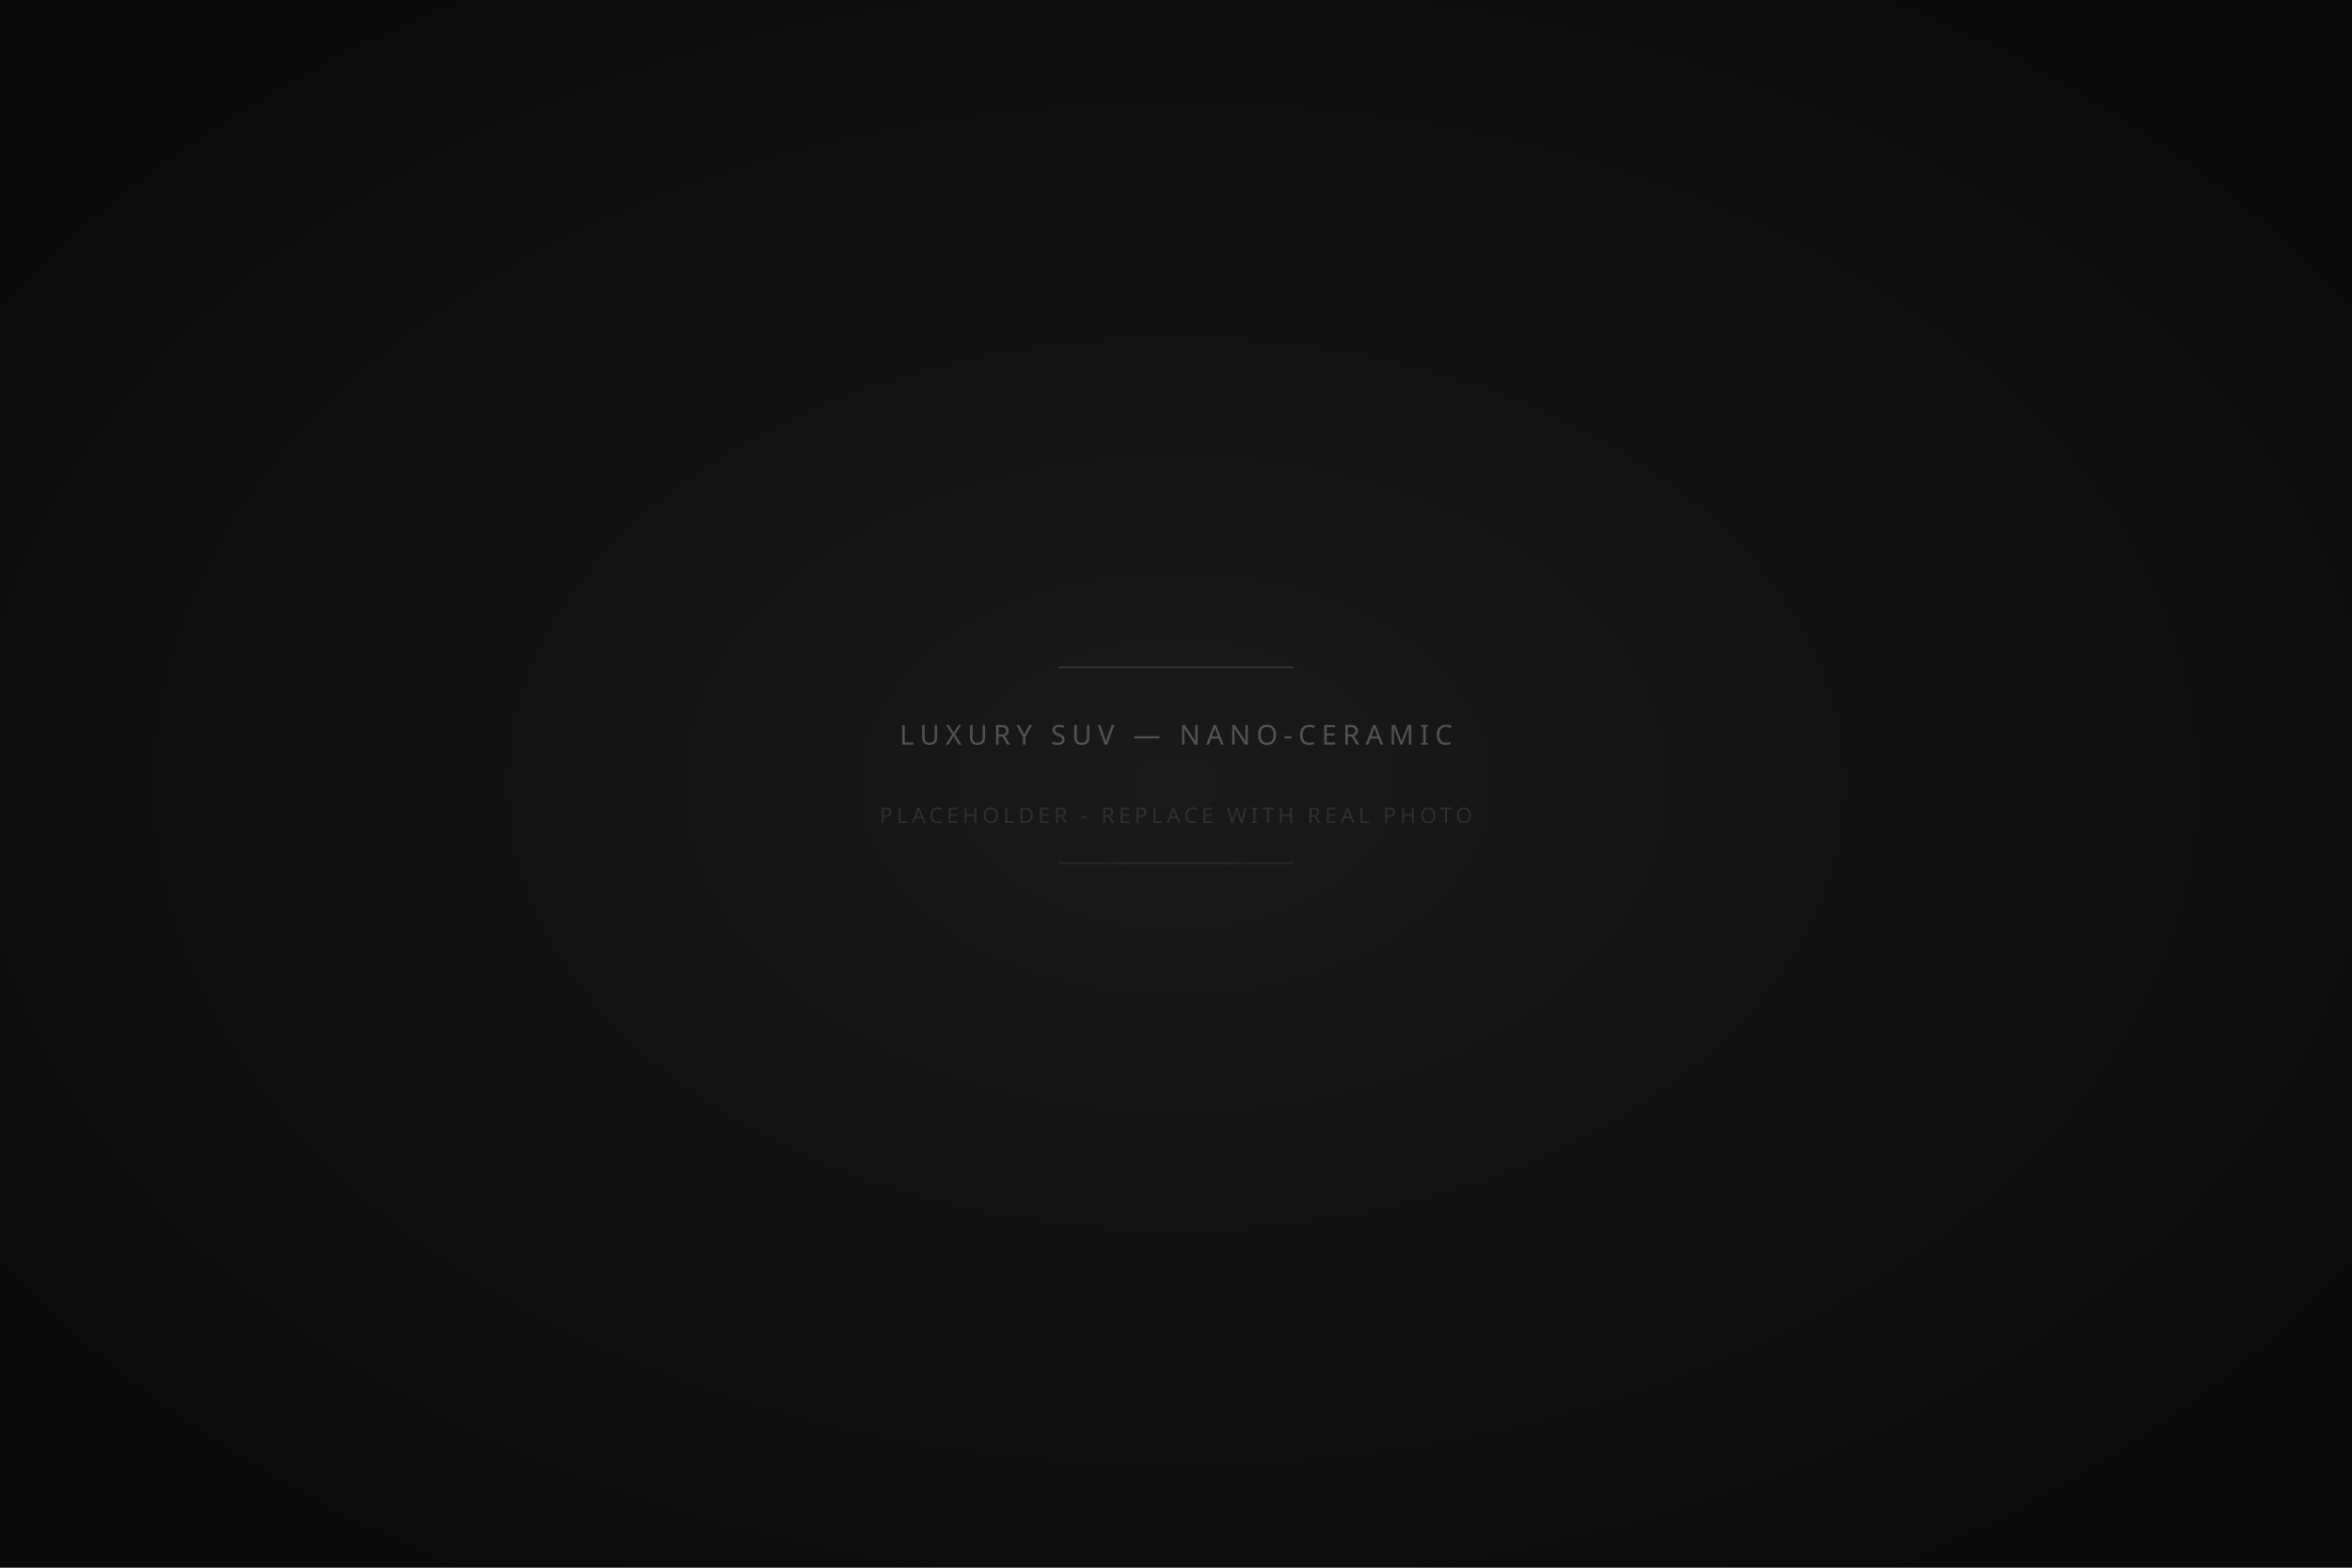
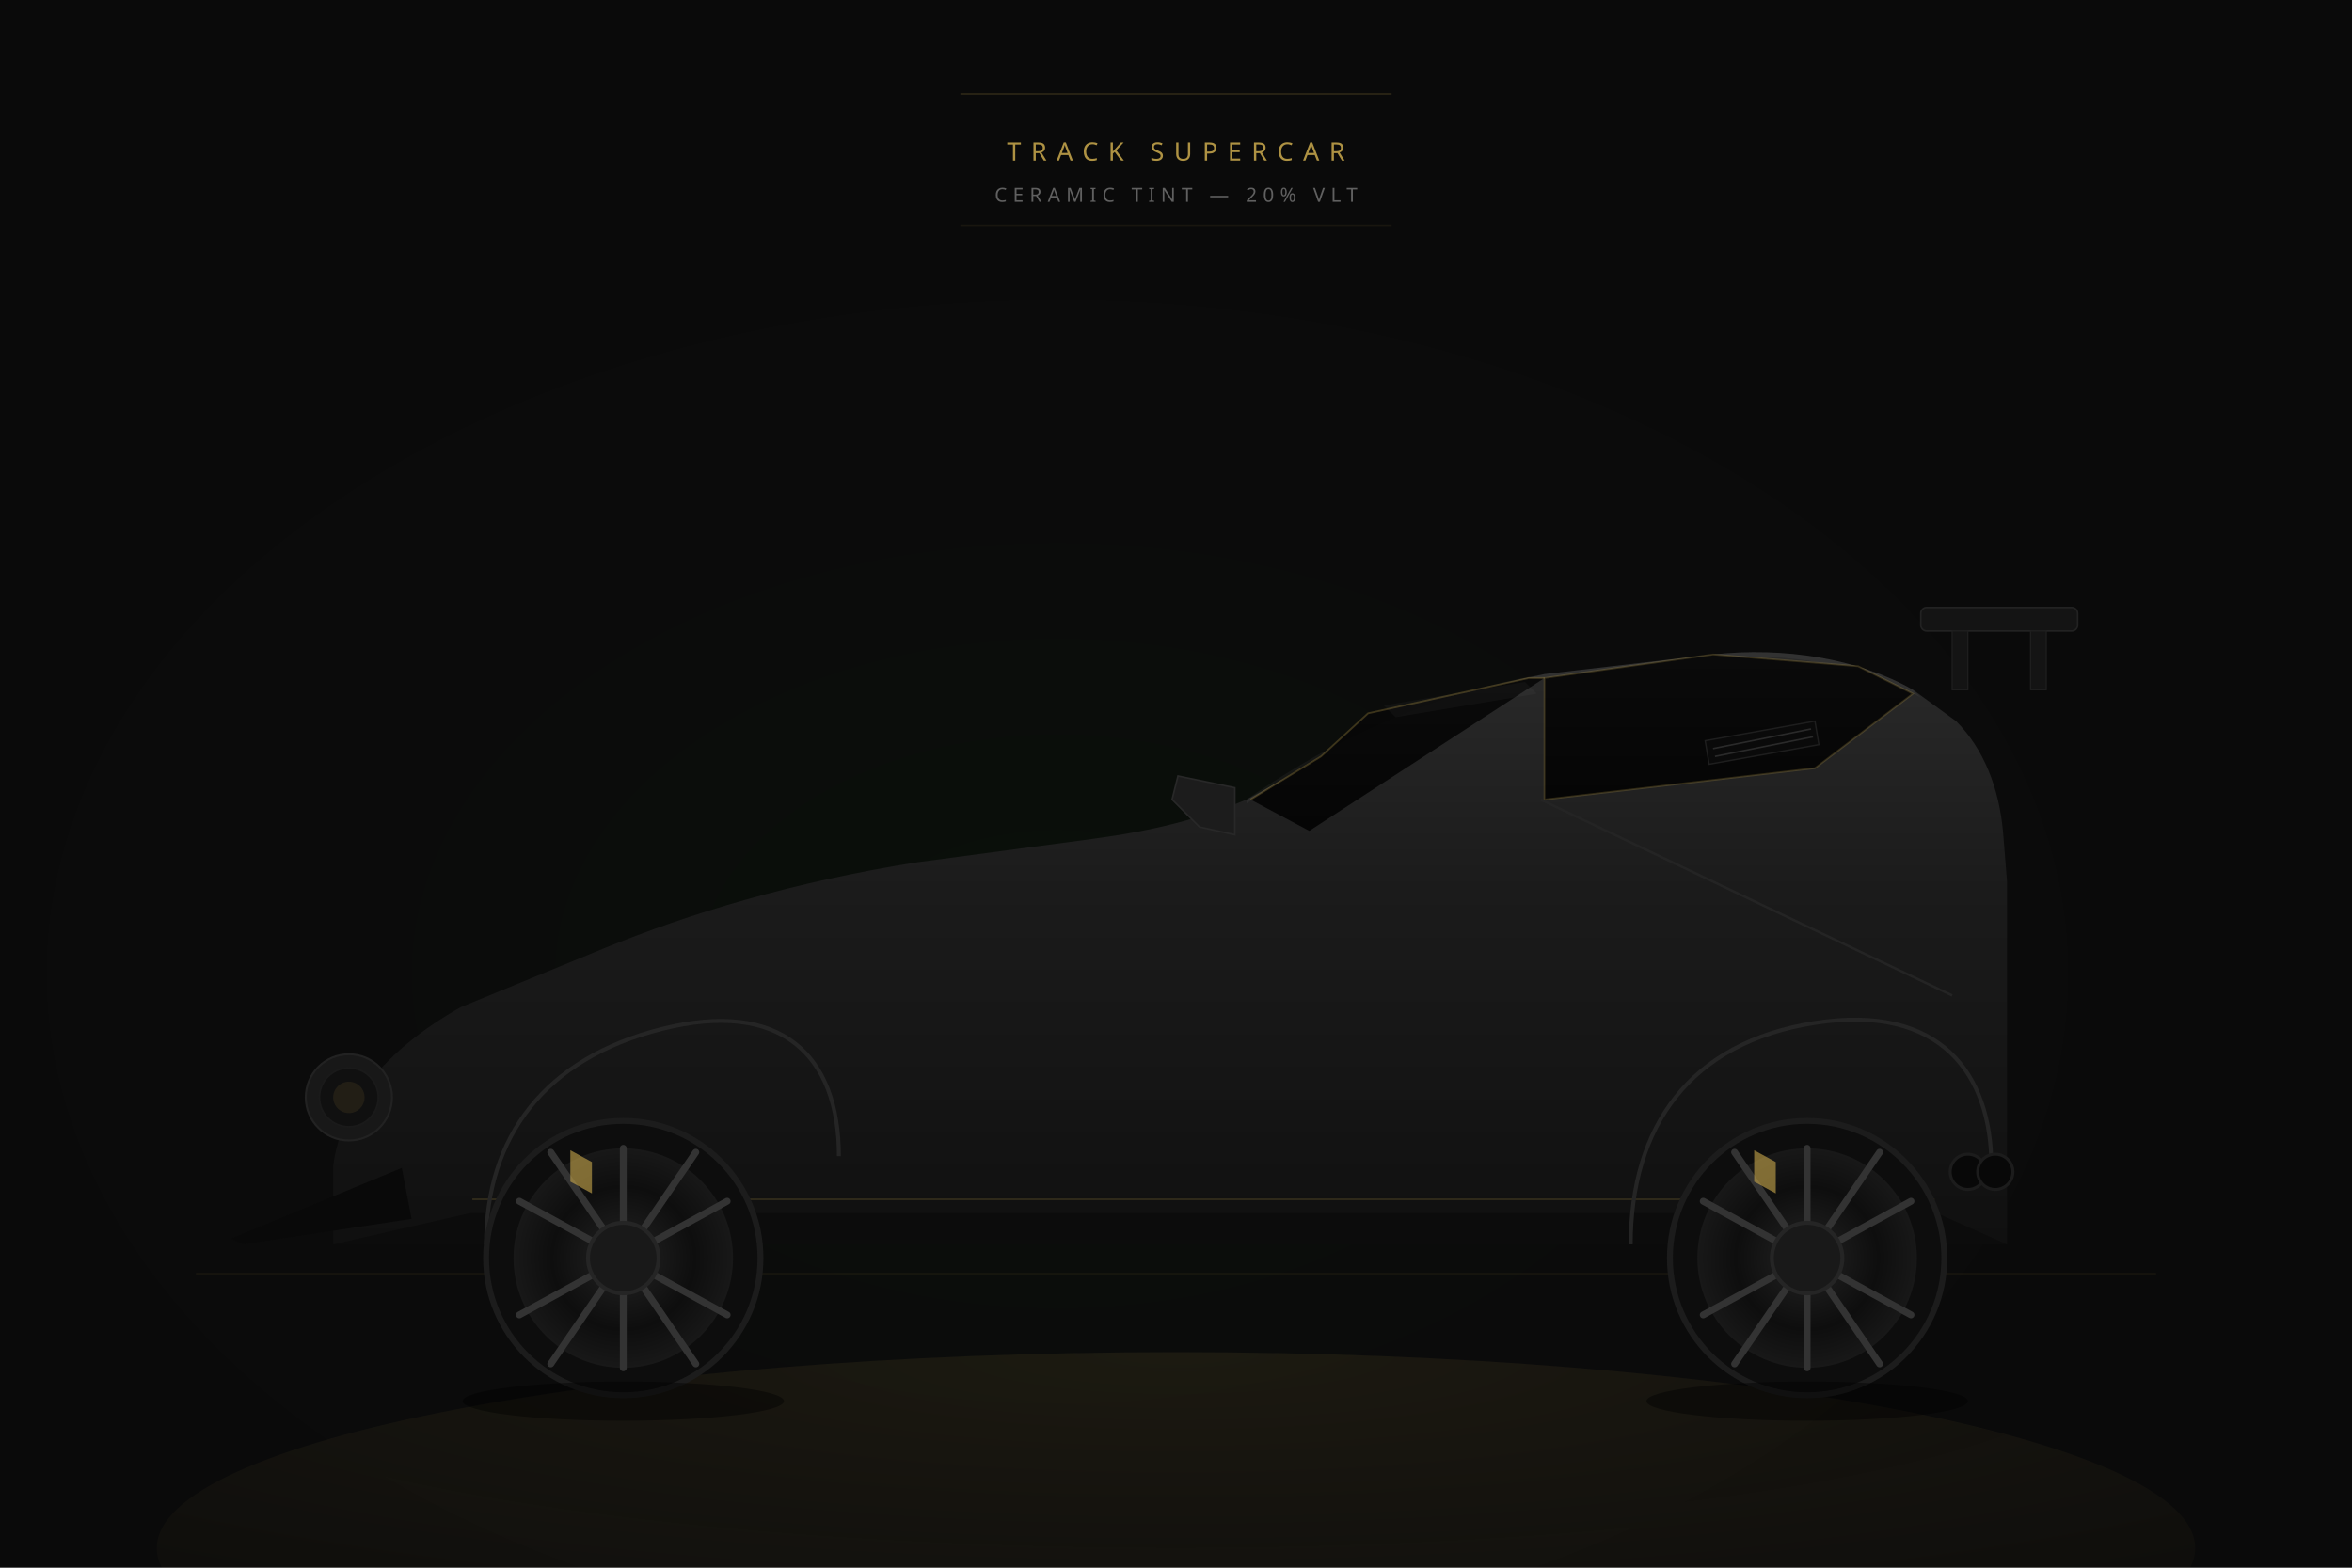
<svg xmlns="http://www.w3.org/2000/svg" width="1200" height="800" viewBox="0 0 1200 800">
  <defs>
-     <radialGradient id="g07" cx="50%" cy="50%" r="60%">
-       <stop offset="0%" stop-color="#1A1A1A" />
+     <radialGradient id="bg" cx="45%" cy="62%" r="55%">
+       <stop offset="0%" stop-color="#0A100A" />
+       <stop offset="55%" stop-color="#0B0B0B" />
      <stop offset="100%" stop-color="#0A0A0A" />
    </radialGradient>
+     <linearGradient id="body" x1="0" y1="0" x2="0" y2="1">
+       <stop offset="0%" stop-color="#2A2A2A" />
+       <stop offset="40%" stop-color="#1B1B1B" />
+       <stop offset="100%" stop-color="#101010" />
+     </linearGradient>
+     <linearGradient id="glass" x1="0" y1="0" x2="0" y2="1">
+       <stop offset="0%" stop-color="#090909" />
+       <stop offset="100%" stop-color="#040404" />
+     </linearGradient>
+     <radialGradient id="whl" cx="50%" cy="50%" r="50%">
+       <stop offset="0%" stop-color="#242424" />
+       <stop offset="65%" stop-color="#0E0E0E" />
+       <stop offset="100%" stop-color="#181818" />
+     </radialGradient>
+     <radialGradient id="glow" cx="50%" cy="0%" r="100%">
+       <stop offset="0%" stop-color="#C9A84C" stop-opacity="0.09" />
+       <stop offset="100%" stop-color="#C9A84C" stop-opacity="0" />
+     </radialGradient>
  </defs>
-   <rect width="1200" height="800" fill="url(#g07)" />
-   <rect x="540" y="340" width="120" height="1" fill="rgba(255,255,255,0.12)" />
-   <text x="600" y="380" font-family="system-ui,sans-serif" font-size="14" fill="rgba(255,255,255,0.25)" text-anchor="middle" letter-spacing="3">LUXURY SUV — NANO-CERAMIC</text>
-   <text x="600" y="420" font-family="system-ui,sans-serif" font-size="11" fill="rgba(255,255,255,0.1)" text-anchor="middle" letter-spacing="2">PLACEHOLDER - REPLACE WITH REAL PHOTO</text>
-   <rect x="540" y="440" width="120" height="1" fill="rgba(255,255,255,0.06)" />
+   <rect width="1200" height="800" fill="url(#bg)" />
+   <ellipse cx="600" cy="790" rx="520" ry="100" fill="url(#glow)" />
+   <line x1="100" y1="650" x2="1100" y2="650" stroke="#C9A84C" stroke-opacity="0.06" stroke-width="1" />
+   <path d="M 170,635 L 170,595 C 174,564 196,536 235,514 L 308,484 C 352,466 405,450 468,440 L 558,428 C 588,424 612,418 636,408 L 672,388 C 702,370 740,354 788,344 L 874,334 C 910,330 948,336 976,352 L 998,368 C 1012,382 1020,402 1022,425 L 1024,450 L 1024,595 L 1024,635 Z" fill="url(#body)" />
+   <path d="M 636,408 C 668,386 718,356 788,344 L 874,334 C 910,330 948,336 976,352 L 980,356 C 952,340 912,332 874,336 L 788,346 C 718,358 668,388 636,410 Z" fill="white" fill-opacity="0.04" />
+   <path d="M 240,619 L 988,619 L 1024,635 L 170,635 Z" fill="#0C0C0C" />
+   <line x1="241" y1="612" x2="987" y2="612" stroke="#C9A84C" stroke-opacity="0.19" stroke-width="0.8" />
+   <path d="M 118,632 L 205,596 L 210,622 L 124,635 Z" fill="#090909" />
+   <path d="M 638,408 L 674,386 L 698,364 L 780,346 L 788,346 L 668,424 Z" fill="url(#glass)" opacity="0.97" />
+   <path d="M 788,346 L 874,334 L 948,340 L 976,354 L 926,392 L 788,408 Z" fill="url(#glass)" opacity="0.97" />
+   <path d="M 638,408 L 674,386 L 698,364 L 780,346 L 788,346" fill="none" stroke="#C9A84C" stroke-width="0.9" stroke-opacity="0.27" stroke-linejoin="round" />
+   <path d="M 788,346 L 874,334 L 948,340 L 976,354 L 926,392 L 788,408 Z" fill="none" stroke="#C9A84C" stroke-width="0.9" stroke-opacity="0.22" />
+   <path d="M 706,360 L 778,348 L 784,354 L 712,366 Z" fill="white" fill-opacity="0.03" />
+   <rect x="980" y="310" width="80" height="12" rx="3" fill="#141414" stroke="#222" stroke-width="0.8" />
+   <rect x="996" y="322" width="8" height="30" fill="#141414" stroke="#1E1E1E" stroke-width="0.6" />
+   <rect x="1036" y="322" width="8" height="30" fill="#141414" stroke="#1E1E1E" stroke-width="0.6" />
+   <path d="M 870,378 L 926,368 L 928,380 L 872,390 Z" fill="#0A0A0A" stroke="#1E1E1E" stroke-width="0.7" />
+   <line x1="874" y1="382" x2="924" y2="372" stroke="#2A2A2A" stroke-width="0.8" />
+   <line x1="875" y1="386" x2="925" y2="376" stroke="#2A2A2A" stroke-width="0.8" />
+   <path d="M 612,422 L 598,408 L 601,396 L 630,402 L 630,426 Z" fill="#1C1C1C" stroke="#282828" stroke-width="0.8" />
+   <line x1="786" y1="408" x2="996" y2="508" stroke="#242424" stroke-width="1.2" />
+   <path d="M 248,635 C 248,580 278,540 338,525 C 398,510 428,538 428,590" fill="none" stroke="#252525" stroke-width="2" />
+   <path d="M 832,635 C 832,575 862,532 926,522 C 990,512 1016,548 1016,595" fill="none" stroke="#252525" stroke-width="2" />
+   <circle cx="178" cy="560" r="22" fill="#181818" stroke="#222" stroke-width="1" />
+   <circle cx="178" cy="560" r="15" fill="#101010" stroke="#1A1A1A" stroke-width="0.8" />
+   <circle cx="178" cy="560" r="8" fill="#C9A84C" fill-opacity="0.1" />
+   <circle cx="1004" cy="598" r="9" fill="#080808" stroke="#1C1C1C" stroke-width="1.5" />
+   <circle cx="1018" cy="598" r="9" fill="#080808" stroke="#1C1C1C" stroke-width="1.5" />
+   <circle cx="318" cy="642" r="70" fill="#0D0D0D" stroke="#1C1C1C" stroke-width="3" />
+   <circle cx="318" cy="642" r="56" fill="url(#whl)" />
+   <line x1="318" y1="586" x2="318" y2="698" stroke="#333" stroke-width="3.5" stroke-linecap="round" />
+   <line x1="265" y1="613" x2="371" y2="671" stroke="#333" stroke-width="3.5" stroke-linecap="round" />
+   <line x1="265" y1="671" x2="371" y2="613" stroke="#333" stroke-width="3.5" stroke-linecap="round" />
+   <line x1="281" y1="588" x2="355" y2="696" stroke="#333" stroke-width="3.5" stroke-linecap="round" />
+   <line x1="355" y1="588" x2="281" y2="696" stroke="#333" stroke-width="3.5" stroke-linecap="round" />
+   <circle cx="318" cy="642" r="18" fill="#191919" stroke="#252525" stroke-width="2" />
+   <path d="M 291,587 L 302,593 L 302,609 L 291,603 Z" fill="#C9A84C" fill-opacity="0.6" />
+   <circle cx="922" cy="642" r="70" fill="#0D0D0D" stroke="#1C1C1C" stroke-width="3" />
+   <circle cx="922" cy="642" r="56" fill="url(#whl)" />
+   <line x1="922" y1="586" x2="922" y2="698" stroke="#333" stroke-width="3.5" stroke-linecap="round" />
+   <line x1="869" y1="613" x2="975" y2="671" stroke="#333" stroke-width="3.5" stroke-linecap="round" />
+   <line x1="869" y1="671" x2="975" y2="613" stroke="#333" stroke-width="3.5" stroke-linecap="round" />
+   <line x1="885" y1="588" x2="959" y2="696" stroke="#333" stroke-width="3.5" stroke-linecap="round" />
+   <line x1="959" y1="588" x2="885" y2="696" stroke="#333" stroke-width="3.5" stroke-linecap="round" />
+   <circle cx="922" cy="642" r="18" fill="#191919" stroke="#252525" stroke-width="2" />
+   <path d="M 895,587 L 906,593 L 906,609 L 895,603 Z" fill="#C9A84C" fill-opacity="0.6" />
+   <ellipse cx="318" cy="715" rx="82" ry="10" fill="black" fill-opacity="0.42" />
+   <ellipse cx="922" cy="715" rx="82" ry="10" fill="black" fill-opacity="0.42" />
+   <line x1="490" y1="48" x2="710" y2="48" stroke="#C9A84C" stroke-opacity="0.2" stroke-width="0.75" />
+   <text x="600" y="82" font-family="system-ui,sans-serif" font-size="13" fill="#C9A84C" text-anchor="middle" letter-spacing="5" opacity="0.86">TRACK SUPERCAR</text>
+   <text x="600" y="103" font-family="system-ui,sans-serif" font-size="10" fill="rgba(255,255,255,0.35)" text-anchor="middle" letter-spacing="3">CERAMIC TINT — 20% VLT</text>
+   <line x1="490" y1="115" x2="710" y2="115" stroke="#C9A84C" stroke-opacity="0.08" stroke-width="0.75" />
</svg>
